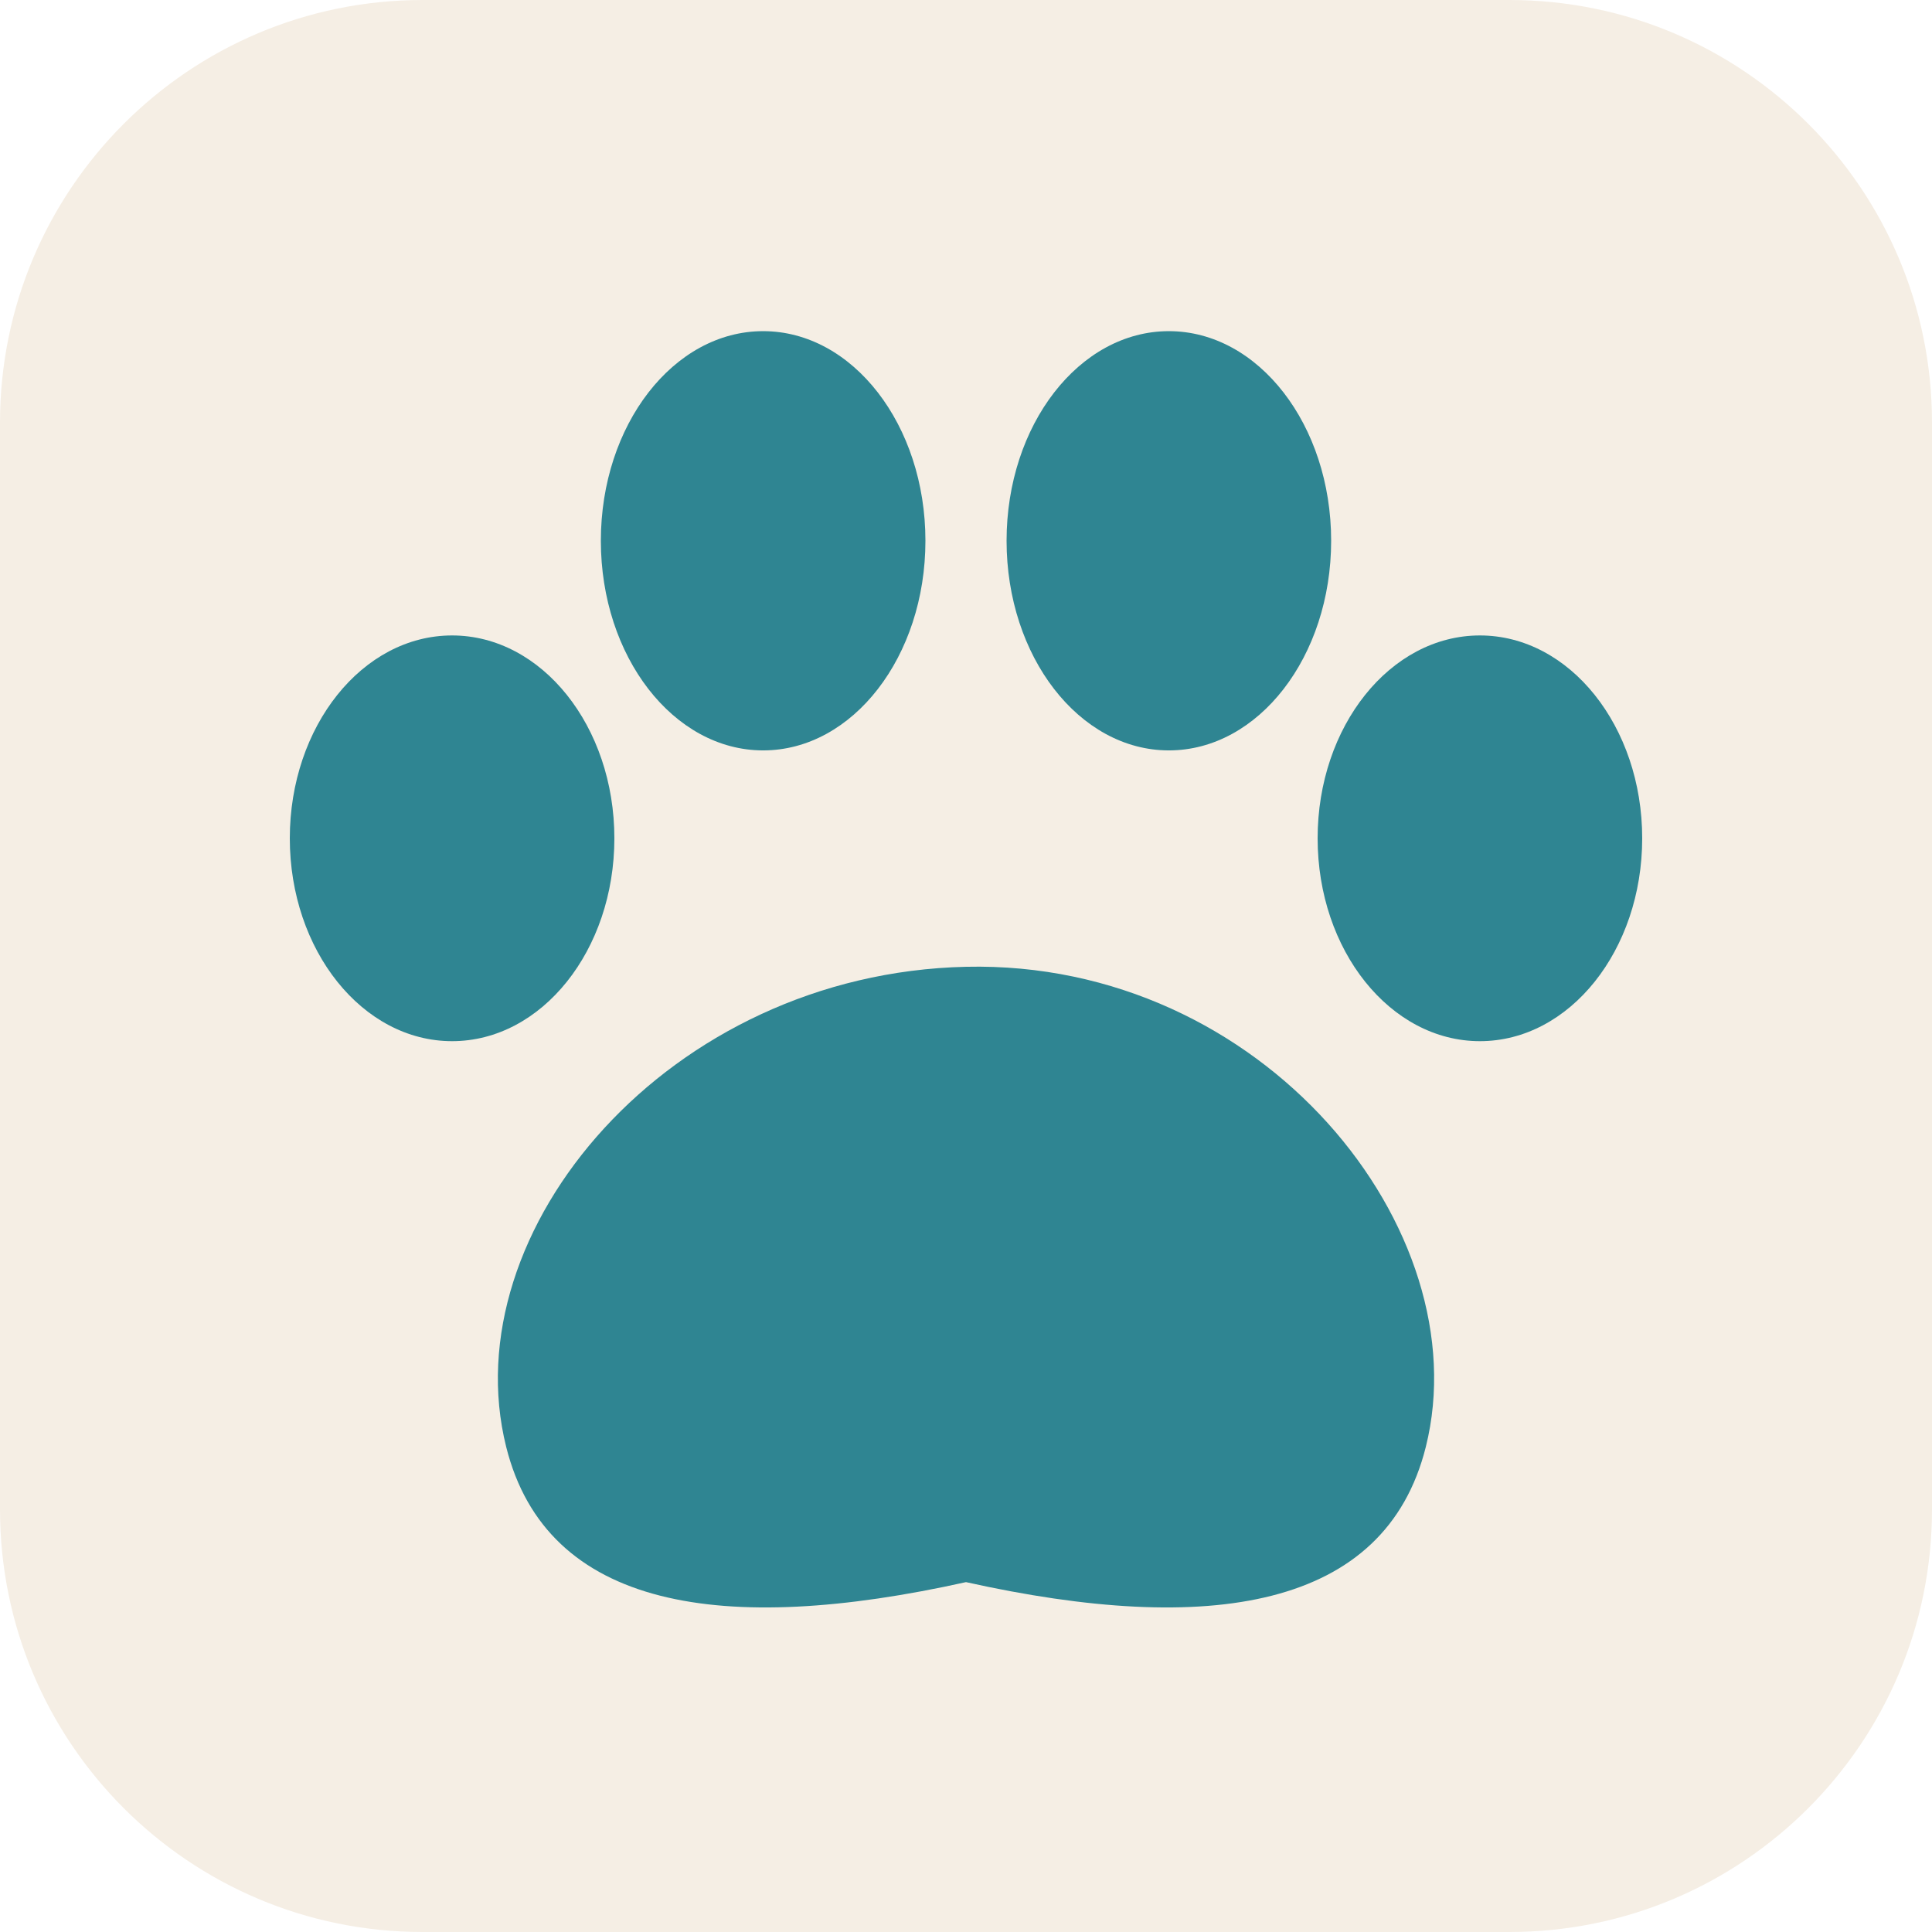
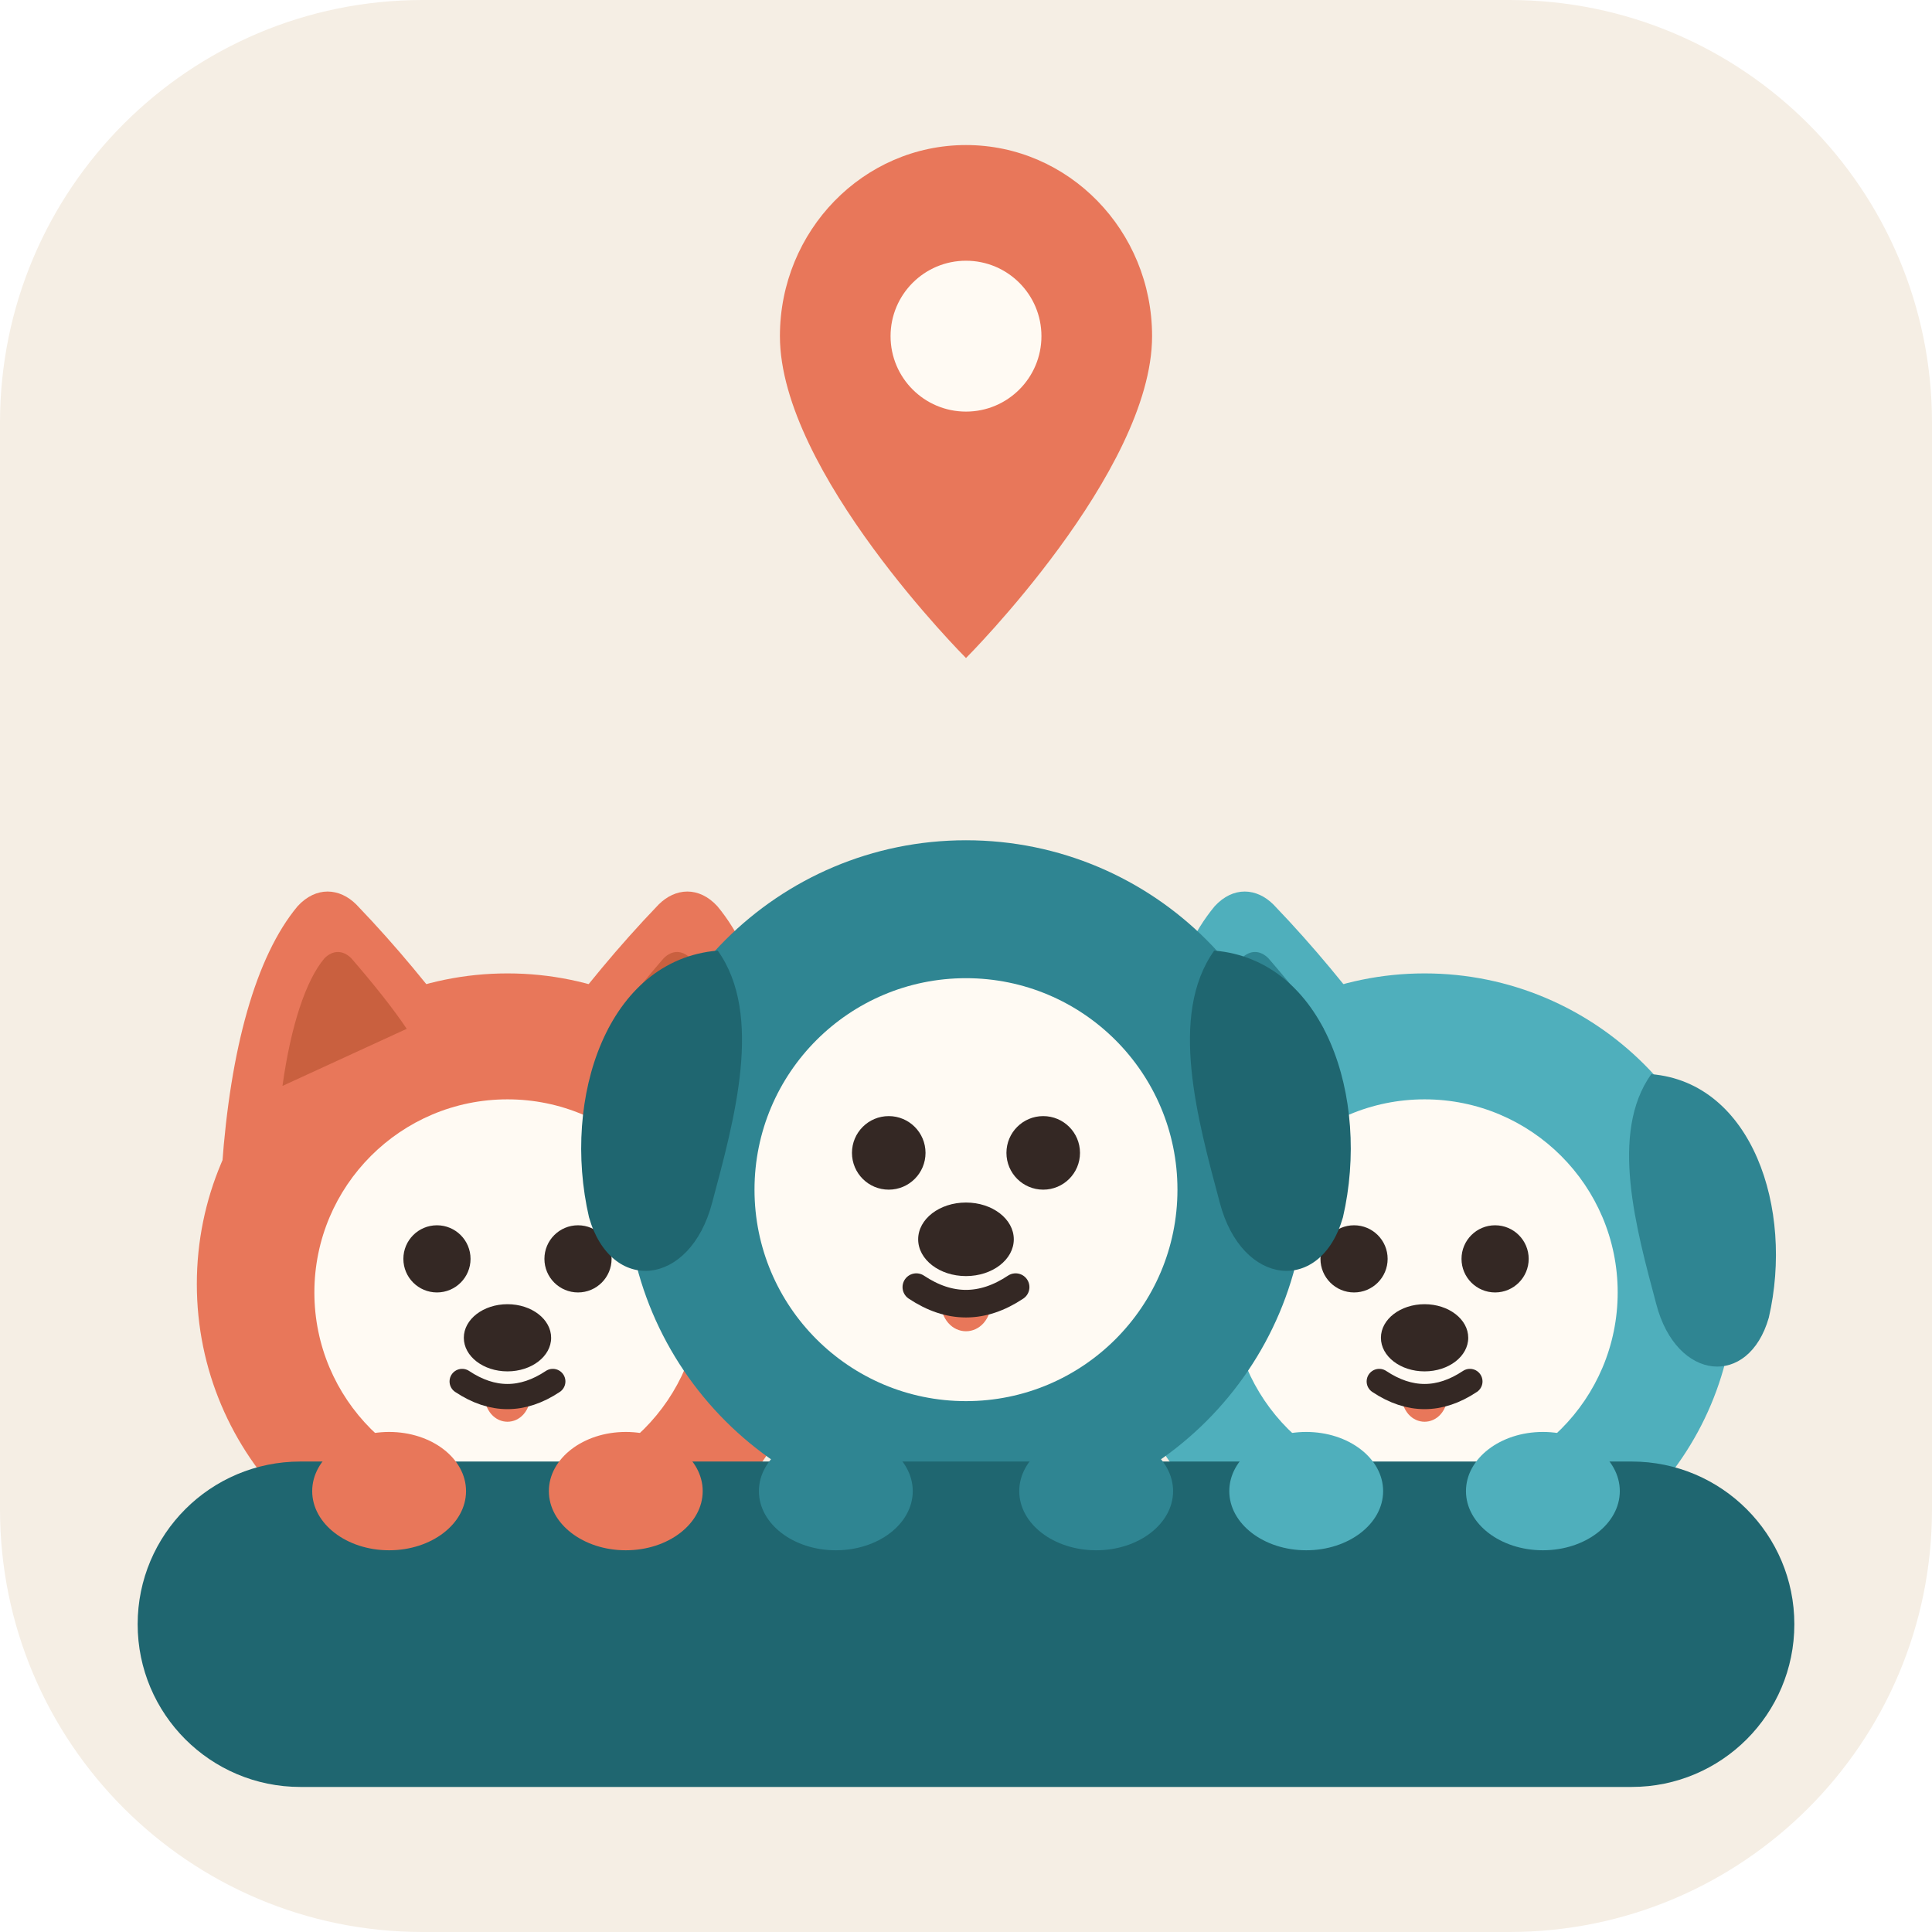
<svg xmlns="http://www.w3.org/2000/svg" width="64" height="64" viewBox="0 0 512 512">
  <rect width="512" height="512" rx="112" fill="#F5EEE4" />
-   <g transform="translate(256 258) scale(17.920) translate(-14 -13.6)" fill="#2F8592">
-     <path d="M14 13.5C18.4 13.4 21.6 17.4 20.8 20.6C20.2 23 17.6 23.4 14 22.6C10.4 23.4 7.8 23 7.2 20.6C6.4 17.4 9.6 13.6 14 13.5Z" />
-     <ellipse cx="6.4" cy="11.6" rx="2.4" ry="3" />
-     <ellipse cx="11" cy="7.2" rx="2.4" ry="3.1" />
-     <ellipse cx="17" cy="7.2" rx="2.4" ry="3.1" />
-     <ellipse cx="21.6" cy="11.6" rx="2.4" ry="3" />
+   <g transform="translate(5.12 18.84) scale(7.84)">
+     <g transform="matrix(0.5676 0 0 0.5676 -1.6622 25.1081)">
+       <g fill="#E8775A">
+         <path d="M15 21C15.5 14 17 8.5 19.5 5.5C20.6 4.3 22 4.4 23 5.4C25.5 8 27.5 10.5 29 12.5Z" />
+         <path d="M49 21C48.5 14 47 8.5 44.5 5.5C43.4 4.3 42 4.4 41 5.4C38.5 8 36.5 10.5 35 12.5Z" />
+         <circle cx="32" cy="28" r="18.5" />
+       </g>
+       <g fill="#C9603F">
+         <path d="M18.6 16.2C19.1 12.6 20 9.9 21.1 8.6C21.6 8.1 22.2 8.1 22.7 8.6C24 10.1 25.2 11.6 26 12.8Z" />
+         <path d="M45.4 16.2C44.9 12.6 44 9.9 42.9 8.6C42.4 8.1 41.8 8.1 41.3 8.6C40 10.1 38.8 11.6 38 12.8Z" />
+       </g>
+       <circle cx="32" cy="28.5" r="11.5" fill="#FFFAF3" />
+       <circle cx="27.8" cy="26.5" r="2" fill="#342824" />
+       <circle cx="36.2" cy="26.5" r="2" fill="#342824" />
+       <ellipse cx="32" cy="31.2" rx="2.6" ry="2" fill="#342824" />
+       <path d="M30.6 34.4C30.6 36.8 33.4 36.8 33.4 34.4Z" fill="#E8775A" />
+       <path d="M29.3 33.8Q32 35.6 34.7 33.8" fill="none" stroke="#342824" stroke-width="1.5" stroke-linecap="round" />
+     </g>
+     <g transform="matrix(0.5676 0 0 0.5676 29.3378 25.1081)">
+       <g fill="#4FAFBC">
+         <path d="M15 21C15.5 14 17 8.5 19.5 5.5C20.6 4.3 22 4.4 23 5.4C25.5 8 27.5 10.5 29 12.5Z" />
+         <circle cx="32" cy="28" r="18.5" />
+       </g>
+       <g fill="#2F8592">
+         <path d="M18.6 16.2C19.1 12.6 20 9.9 21.1 8.6C21.6 8.1 22.2 8.1 22.7 8.6C24 10.1 25.2 11.6 26 12.8Z" />
+         <path d="M45.5 15.5C51.5 16 54 23.5 52.5 30C51.3 34.2 47 33.8 45.8 29.2C44.6 24.7 43 19 45.5 15.5Z" />
+       </g>
+       <circle cx="32" cy="28.5" r="11.5" fill="#FFFAF3" />
+       <circle cx="27.8" cy="26.5" r="2" fill="#342824" />
+       <circle cx="36.2" cy="26.5" r="2" fill="#342824" />
+       <ellipse cx="32" cy="31.2" rx="2.6" ry="2" fill="#342824" />
+       <path d="M30.6 34.4C30.6 36.8 33.4 36.8 33.4 34.4Z" fill="#E8775A" />
+       <path d="M29.3 33.8Q32 35.6 34.7 33.8" fill="none" stroke="#342824" stroke-width="1.5" stroke-linecap="round" />
+     </g>
+     <g transform="matrix(0.6216 0 0 0.6216 12.1081 20.0946)">
+       <circle cx="32" cy="28" r="18.5" fill="#2F8592" />
+       <g fill="#1F6670">
+         <path d="M18.5 15.5C12.5 16 10 23.5 11.5 30C12.7 34.2 17 33.8 18.2 29.2C19.4 24.7 21 19 18.5 15.5Z" />
+         <path d="M45.5 15.5C51.5 16 54 23.5 52.5 30C51.3 34.2 47 33.8 45.8 29.2C44.6 24.7 43 19 45.5 15.5Z" />
+       </g>
+       <circle cx="32" cy="28.5" r="11.5" fill="#FFFAF3" />
+       <circle cx="27.8" cy="26.5" r="2" fill="#342824" />
+       <circle cx="36.2" cy="26.5" r="2" fill="#342824" />
+       <ellipse cx="32" cy="31.2" rx="2.6" ry="2" fill="#342824" />
+       <path d="M30.6 34.4C30.6 36.8 33.4 36.8 33.4 34.4Z" fill="#E8775A" />
+       <path d="M29.3 33.8Q32 35.6 34.7 33.8" fill="none" stroke="#342824" stroke-width="1.5" stroke-linecap="round" />
+     </g>
+     <rect x="4" y="47" width="56" height="11" rx="5.5" fill="#1F6670" />
+     <g fill="#E8775A">
+       <ellipse cx="12.5" cy="48" rx="2.6" ry="2" />
+       <ellipse cx="20.5" cy="48" rx="2.6" ry="2" />
+     </g>
+     <g fill="#2F8592">
+       <ellipse cx="27.6" cy="48" rx="2.6" ry="2" />
+       <ellipse cx="36.4" cy="48" rx="2.6" ry="2" />
+     </g>
+     <g fill="#4FAFBC">
+       <ellipse cx="43.5" cy="48" rx="2.6" ry="2" />
+       <ellipse cx="51.5" cy="48" rx="2.6" ry="2" />
+     </g>
+     <g transform="matrix(0.34 0 0 0.34 21.12 -0.56)">
+       <path d="M32 60C32 60 13.5 41.5 13.5 28C13.5 17.5 21.8 9 32 9C42.2 9 50.5 17.5 50.5 28C50.5 41.5 32 60 32 60Z" fill="#E8775A" />
+       <circle cx="32" cy="28" r="7.5" fill="#FFFAF3" />
+     </g>
  </g>
</svg>
